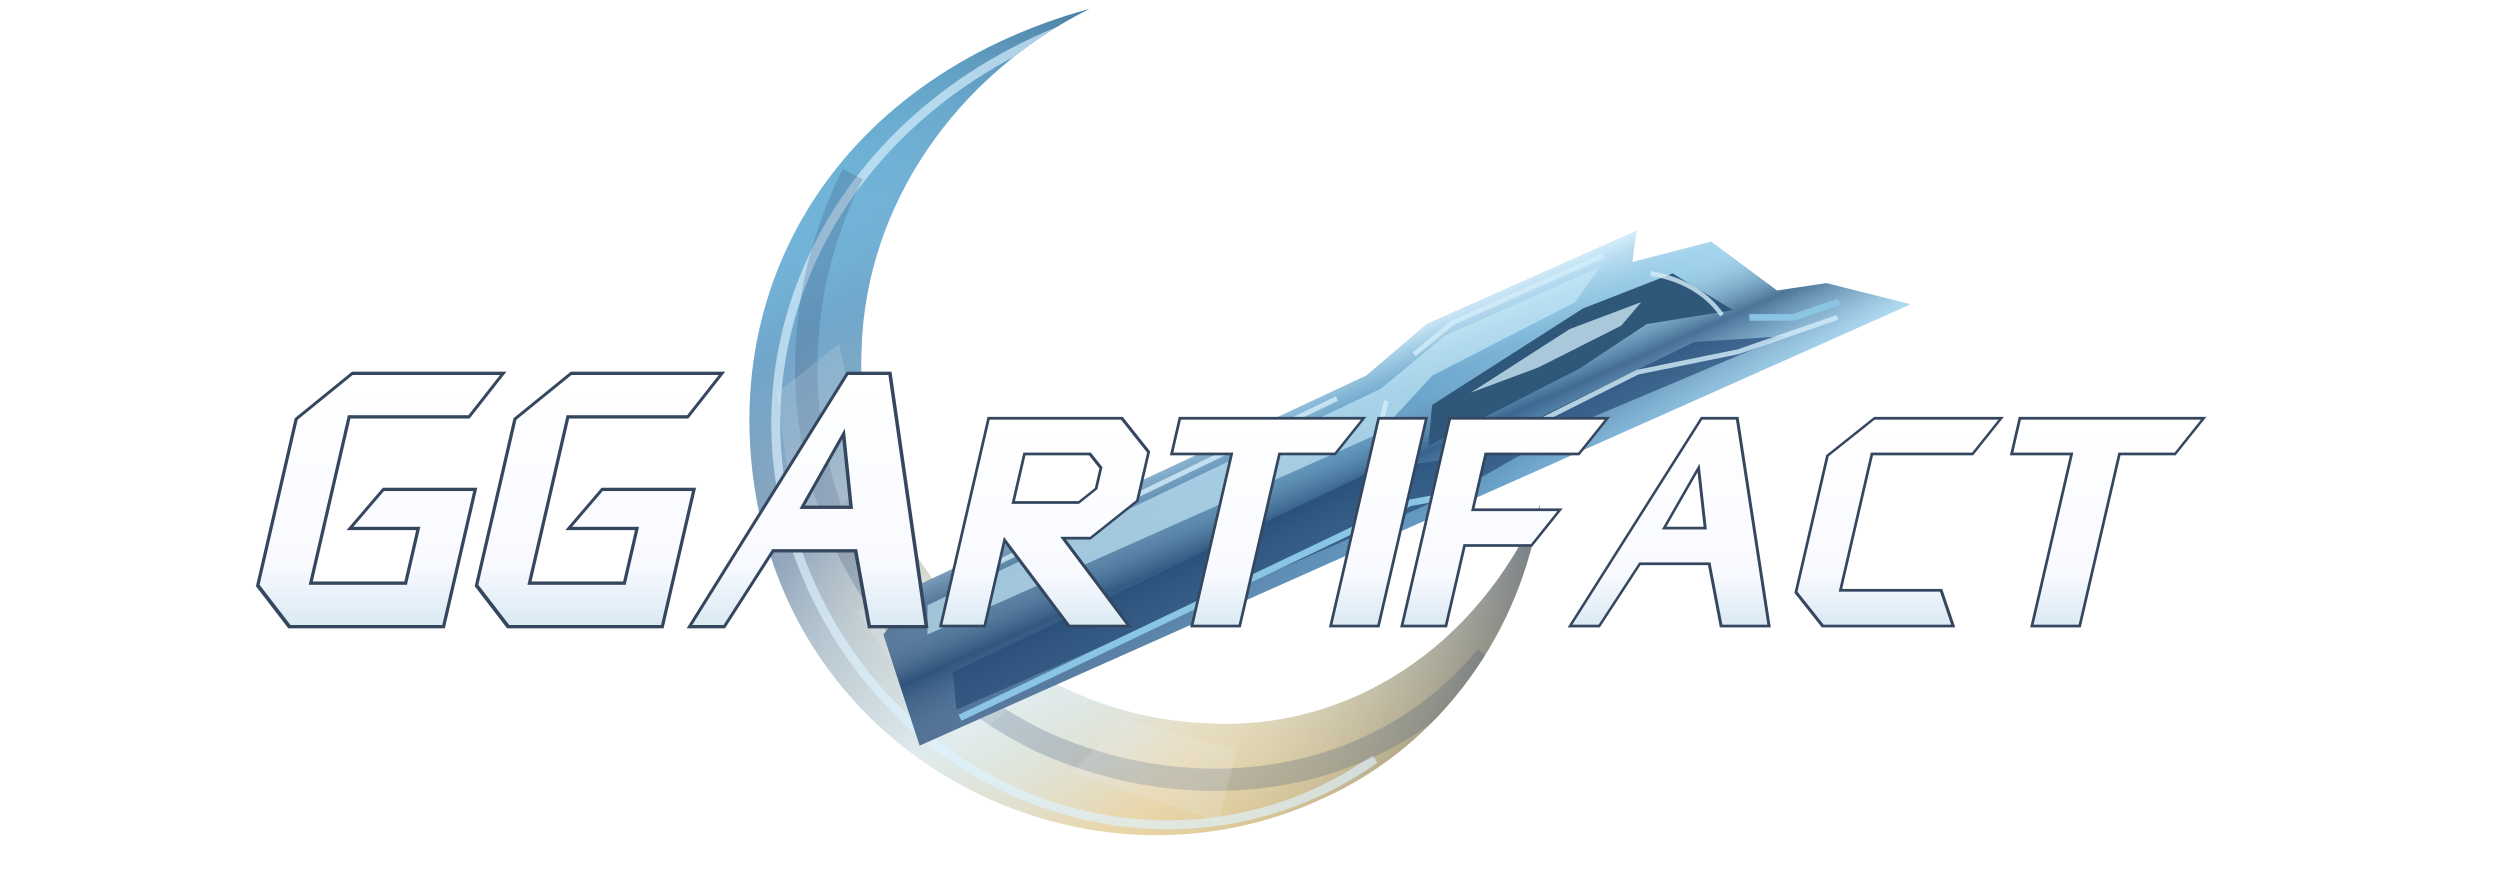
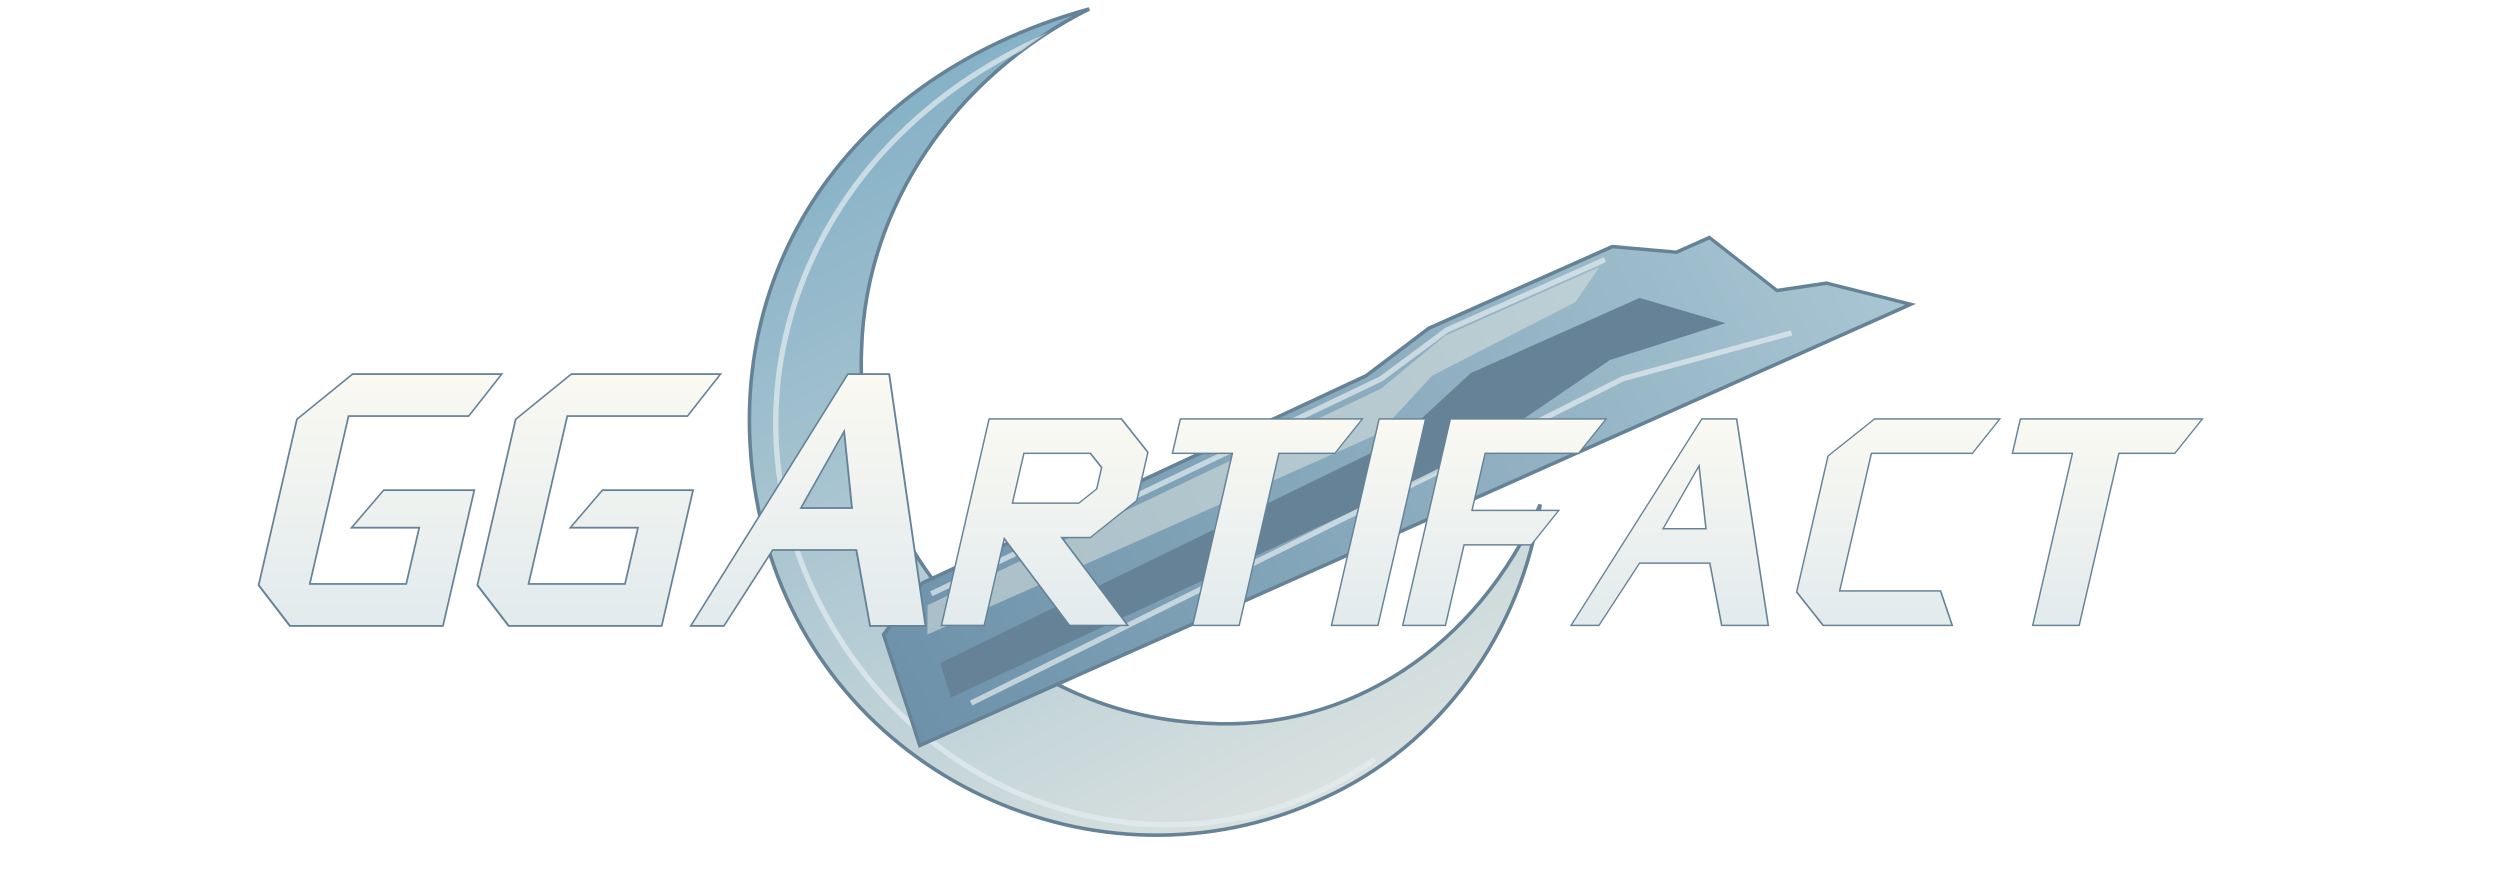
<svg xmlns="http://www.w3.org/2000/svg" viewBox="15 0 560 200">
  <defs>
    <linearGradient id="moon" x1="220" y1="18" x2="308" y2="191" gradientUnits="userSpaceOnUse">
-       <stop stop-color="#6ac8f2" />
-       <stop offset=".48" stop-color="#758aa9" />
-       <stop offset=".75" stop-color="#e4edf0" />
-       <stop offset="1" stop-color="#eccd8e" />
+       <stop stop-color="#81aec5" />
+       <stop offset="1" stop-color="#d9e1df" />
    </linearGradient>
    <path id="crescent" d="M271 8C213 24 185 73 198 125c14 55 75 83 125 60 27-12 45-38 49-66-14 32-43 51-75 49-45-2-79-40-77-84 1-32 21-61 51-76Z" />
    <clipPath id="moon-edge">
      <use href="#crescent" />
    </clipPath>
-     <radialGradient id="moon-light" cx=".24" cy=".7" r=".75">
-       <stop stop-color="#fff4d9" stop-opacity=".7" />
-       <stop offset=".48" stop-color="#b2dcf1" stop-opacity="0" />
-       <stop offset="1" stop-color="#233553" stop-opacity=".55" />
-     </radialGradient>
    <linearGradient id="express" x1="0" y1="0" x2="270" y2="-25" gradientUnits="userSpaceOnUse">
-       <stop stop-color="#4c6689" />
-       <stop offset=".55" stop-color="#639fc7" />
-       <stop offset="1" stop-color="#c3edff" />
+       <stop stop-color="#6c91a9" />
+       <stop offset="1" stop-color="#a9c6d3" />
    </linearGradient>
-     <linearGradient id="express-metal" x1="0" y1="-40" x2="0" y2="0" gradientUnits="userSpaceOnUse">
-       <stop stop-color="#e2f5ff" stop-opacity=".8" />
-       <stop offset=".3" stop-color="#a2d5ed" stop-opacity=".1" />
-       <stop offset=".65" stop-color="#254a73" stop-opacity=".7" />
-       <stop offset="1" stop-color="#749ec2" stop-opacity=".2" />
-     </linearGradient>
-     <path id="express-body" d="M0 0 3-26 17-33 139-35 158-40h57l-4 6 20 3 10 16 12 3 17 12H0Z" />
+     <path id="express-body" d="M0 0 3-26 17-33 139-35 158-39h50l14 7h9l10 17 12 3 17 12H0Z" />
    <linearGradient id="letters" x1="0" y1="0" x2="0" y2="65" gradientUnits="userSpaceOnUse">
-       <stop stop-color="#fff" />
-       <stop offset=".65" stop-color="#f8faff" />
-       <stop offset="1" stop-color="#c8dfec" />
+       <stop stop-color="#faf9f2" />
+       <stop offset="1" stop-color="#dee8ec" />
    </linearGradient>
    <path id="g" d="M43 0H10L0 10V47L9 56H43V26H23L18 34H33V47H11V9H38Z" />
    <path id="a" fill-rule="evenodd" d="M0 56 22 0H31L52 56H40L33 39H14L7 56ZM18 30H30L24 12Z" />
    <path id="r" fill-rule="evenodd" d="M0 56V0H35L44 9V22L34 32H26L49 56H34L11 32V56ZM11 9V23H29L33 19V13L29 9Z" />
    <path id="t" d="M0 0H48L43 9H28V56H16V9H0Z" />
    <path id="i" d="M0 0H12V56H0Z" />
    <path id="f" d="M0 0H41L36 9H11V25H34L29 34H11V56H0Z" />
    <path id="c" d="M43 0H10L0 10V47L9 56H43L38 47H11V9H38Z" />
  </defs>
  <g transform="translate(-12 -6)">
-     <use href="#crescent" fill="url(#moon)" />
-     <use href="#crescent" fill="url(#moon-light)" />
+     <use href="#crescent" fill="url(#moon)" stroke="#658297" stroke-width=".8" />
    <g clip-path="url(#moon-edge)">
-       <path d="M264 13C208 36 186 94 211 142s83 63 124 34" fill="none" stroke="#ddf3ff" stroke-width="2" opacity=".65" />
-       <path d="M218 45C194 93 213 149 260 172c35 16 76 10 100-19" fill="none" stroke="#354e73" stroke-width="5" opacity=".24" />
-       <path d="m201 94 14-11 6 30-15 17Zm18 49 15-8 20 29-13 11Zm48 36 12-12 25 7-4 16Z" fill="#ecf4f6" opacity=".16" />
+       <path d="M264 13C208 36 186 94 211 142s83 63 124 34" fill="none" stroke="#e4edf0" stroke-width="1.2" opacity=".7" />
    </g>
  </g>
  <g transform="translate(221 167) rotate(-24) scale(.9 1)">
-     <use href="#express-body" fill="url(#express)" />
-     <use href="#express-body" fill="url(#express-metal)" />
-     <path d="m16-28 125-3 20-5h42l-9 5-40 2-18 7H13Z" fill="#c6e9f8" opacity=".65" />
-     <path d="m151-23 44-6 24 1 10 13-21-5-20 3-42 2Z" fill="#2e577a" />
-     <path d="m161-22 29-4 19 1-7 3-23 1Z" fill="#d1effa" opacity=".75" />
-     <path d="M15-12 131-15 151-10 217-12 238-5 180-6 147-3 12-4Z" fill="#254c76" opacity=".7" />
-     <path d="m24-30 106-3m22-2 12-3h41m-64 10-7 8m80-10q10 6 12 15m-73 6 48-2 25 5 26 2" fill="none" stroke="#d3edfa" stroke-width="1.1" opacity=".8" />
-     <path d="m12-2 124-3 14 3m82-10 10 4 12 1" fill="none" stroke="#8ac5e4" stroke-width="1.5" />
+     <use href="#express-body" fill="url(#express)" stroke="#658297" stroke-width=".8" />
+     <path d="m16-28 125-3 20-5h42l-9 5-40 2-18 7H13Z" fill="#d9e1df" opacity=".55" />
+     <path d="m13-15 127-4 23-7h46l17 13-30-3-43 7L12-7Z" fill="#658297" />
+     <path d="m18-30 124-3 20-4h43m-189 33 135-5 46-2 43 6" fill="none" stroke="#e4edf0" stroke-width="1.2" opacity=".7" />
  </g>
-   <g transform="translate(84 84) skewX(-13)" fill="url(#letters)" stroke="#35475f" stroke-width="1.5" paint-order="stroke fill">
+   <g transform="translate(84 84) skewX(-13)" fill="url(#letters)" stroke="#658297" stroke-width=".8" paint-order="stroke fill">
    <use href="#g" />
    <use href="#g" x="49" />
    <use href="#a" x="99" />
    <g transform="translate(155 10) scale(.84 .82)">
      <use href="#r" />
      <use href="#t" x="51" />
      <use href="#i" x="104" />
      <use href="#f" x="123" />
      <use href="#a" x="168" />
      <use href="#c" x="226" />
      <use href="#t" x="275" />
    </g>
  </g>
</svg>
